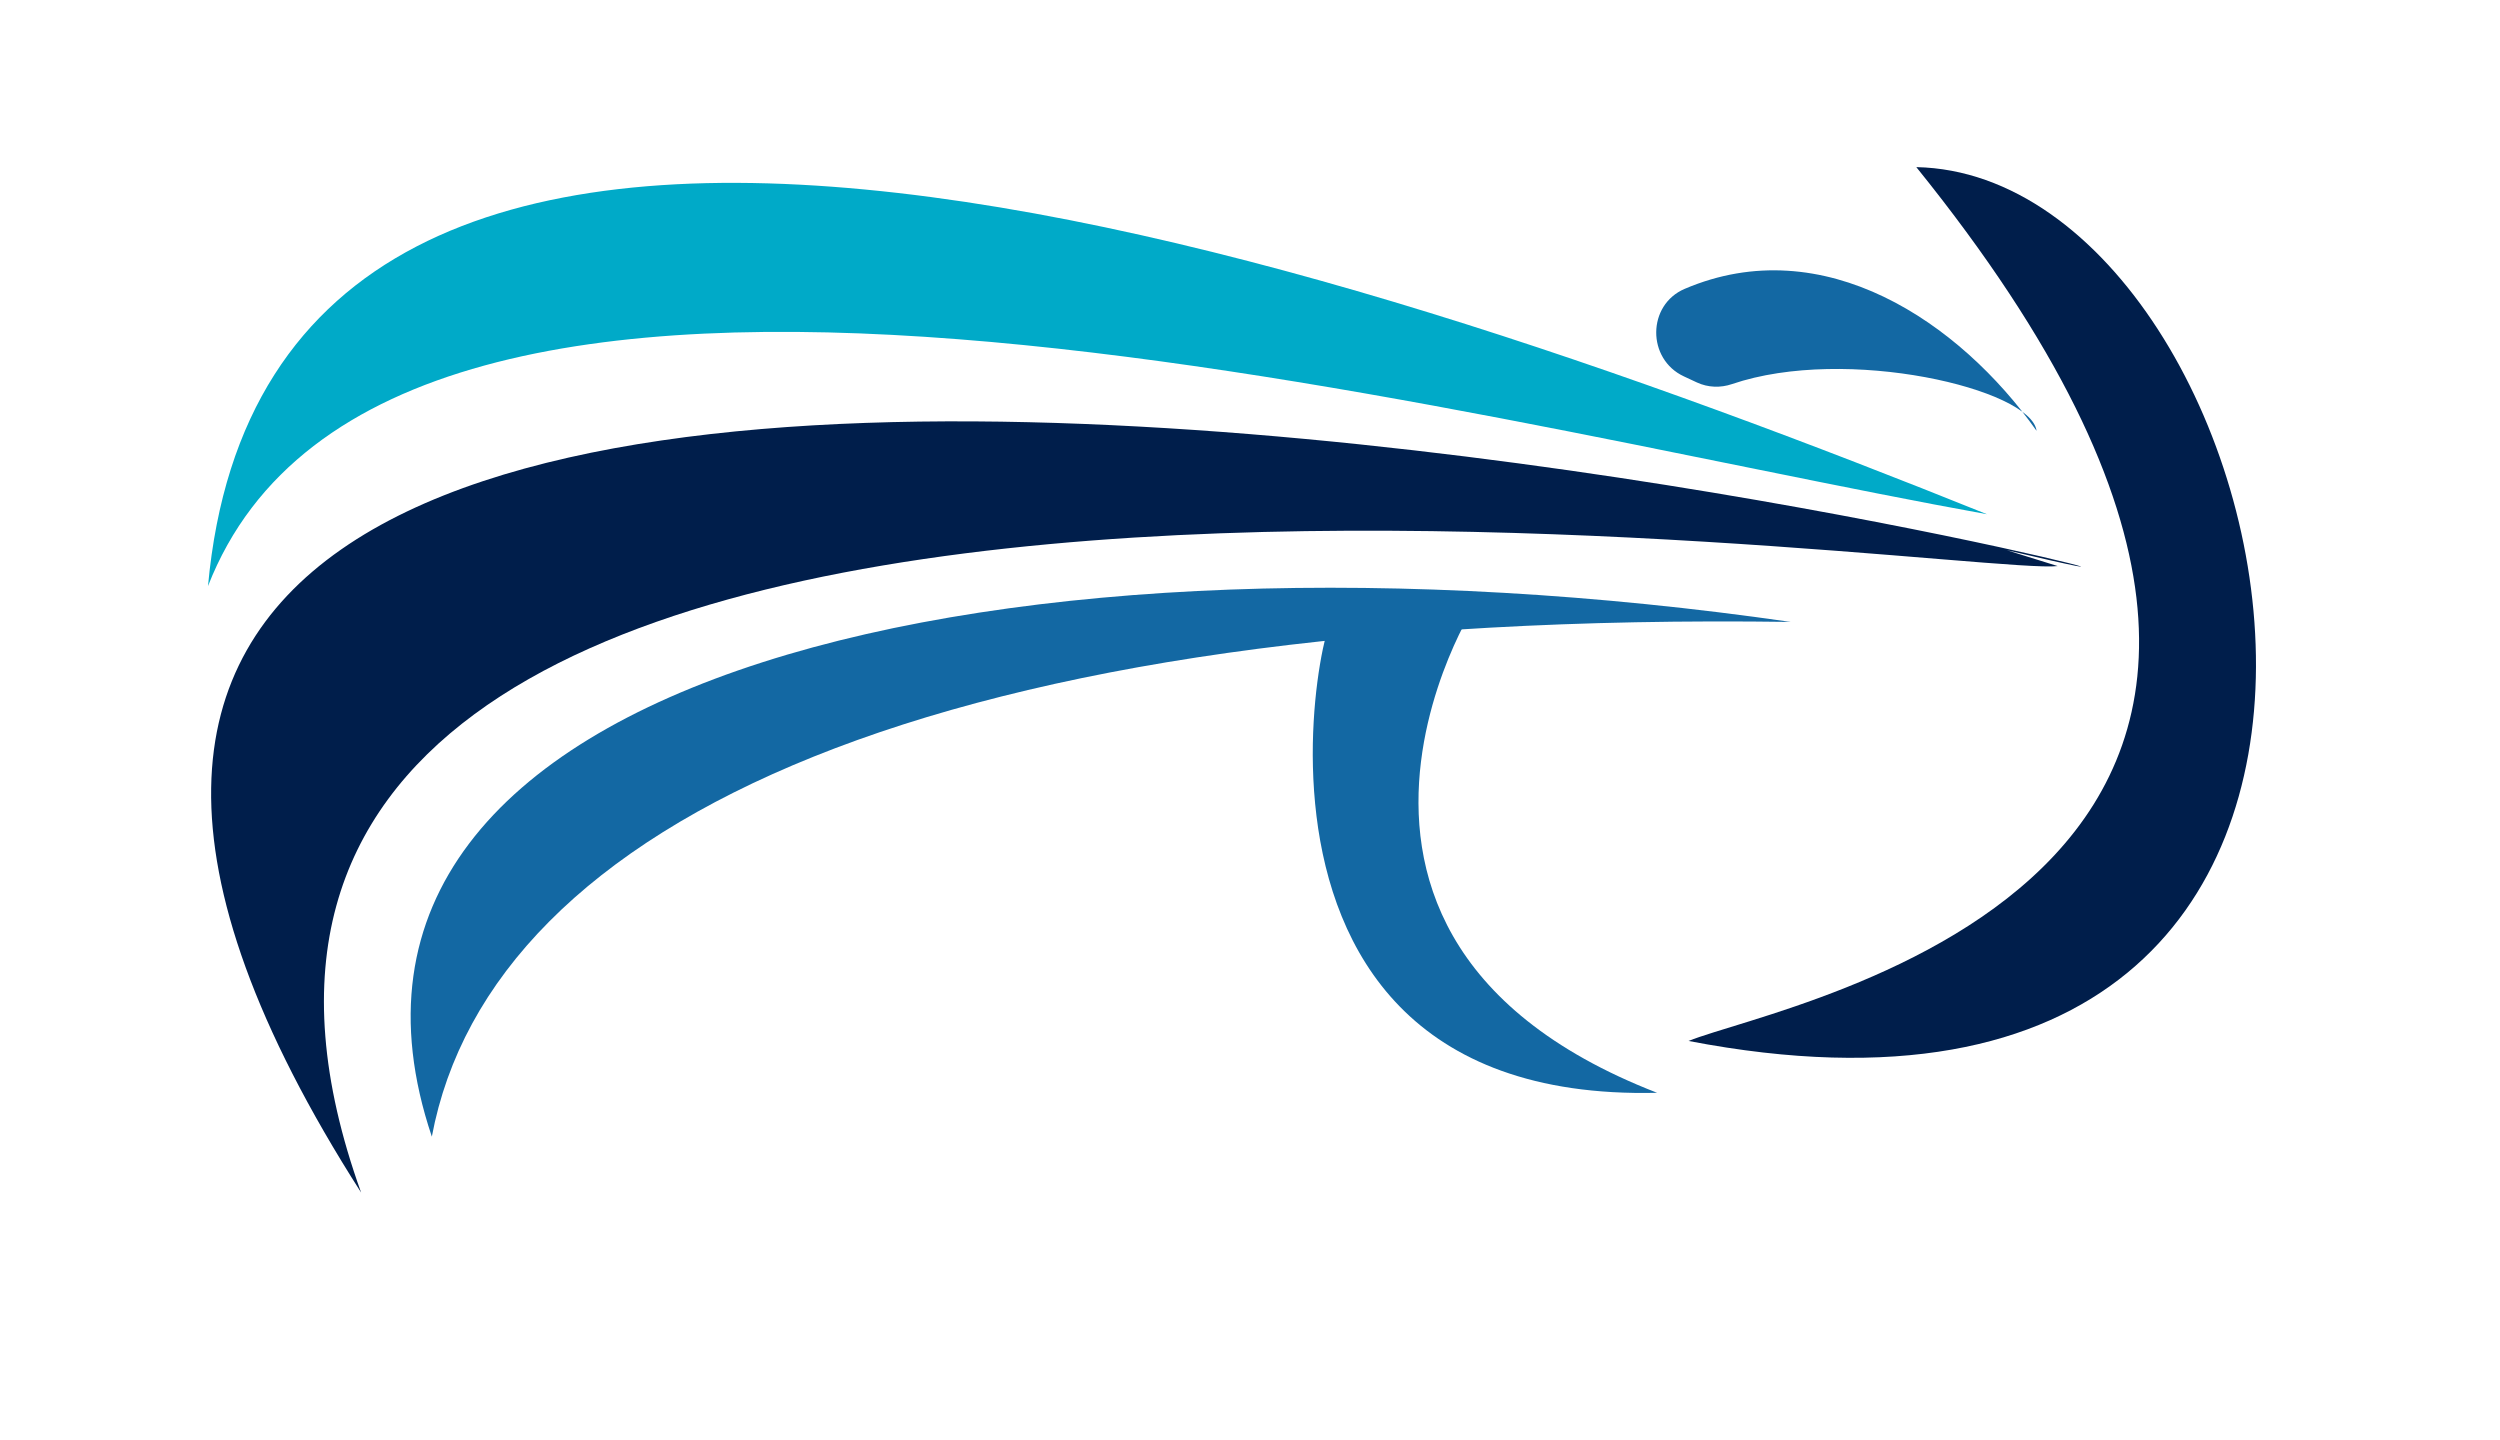
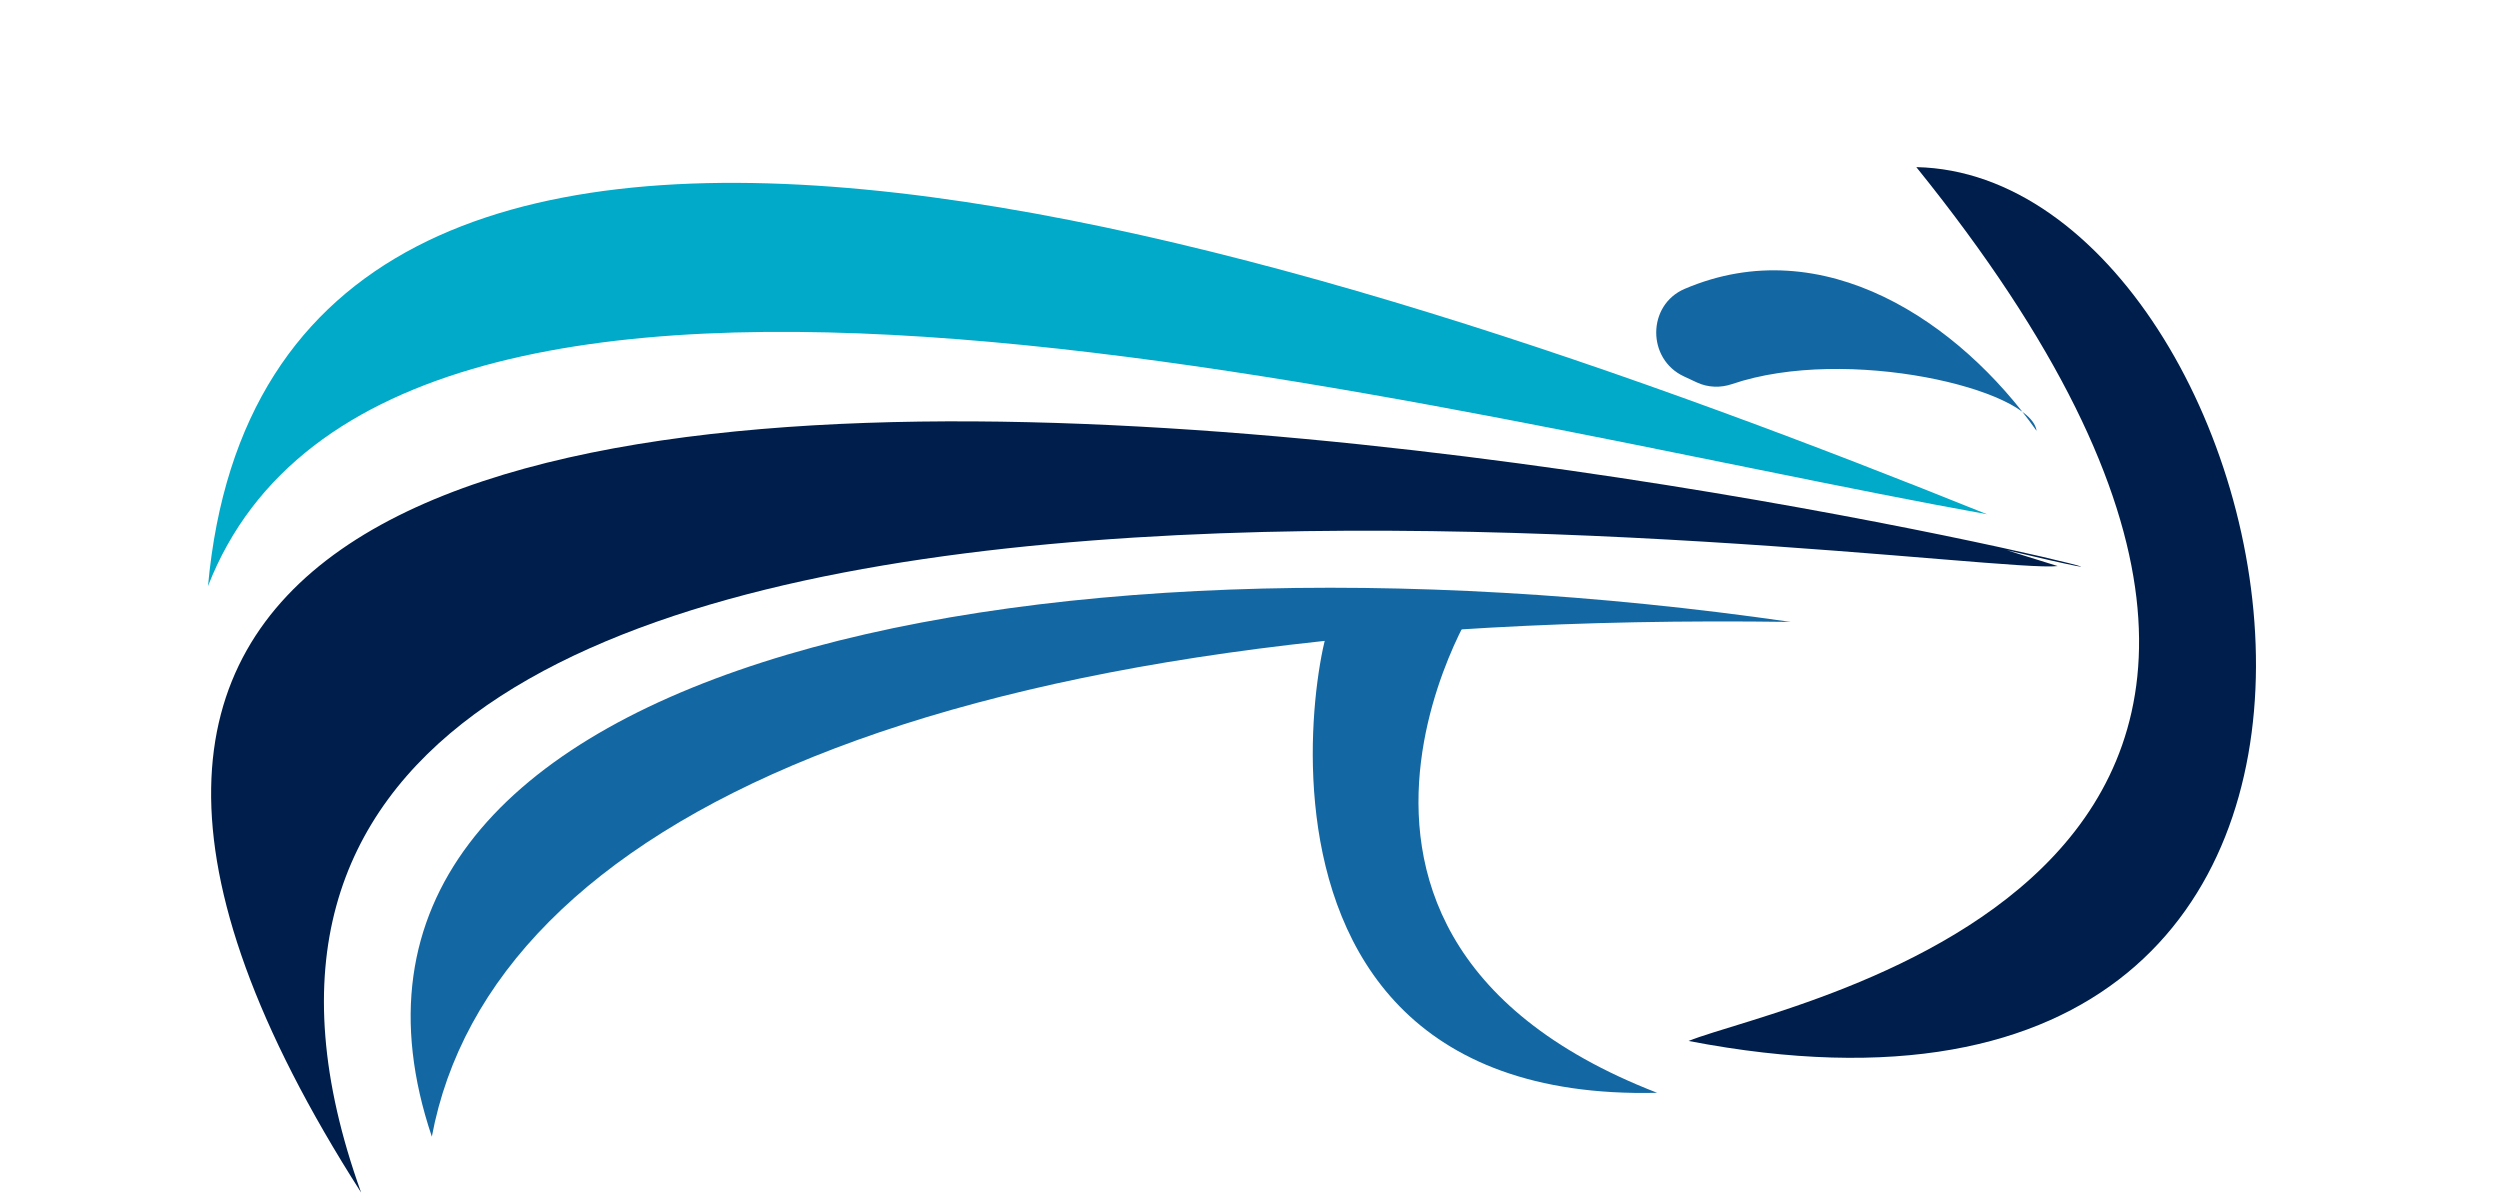
- <svg xmlns="http://www.w3.org/2000/svg" version="1.2" baseProfile="tiny-ps" x="0px" y="0px" viewBox="0 0 312.5 180" overflow="visible" xml:space="preserve">
+ <svg xmlns="http://www.w3.org/2000/svg" version="1.2" baseProfile="tiny-ps" x="0px" y="0px" viewBox="0 0 312.5 150" overflow="visible" xml:space="preserve">
  <g>
    <g>
      <path fill="#00AAC8" d="M248.37,64.28C179.16,51.81,48.58,15.4,26,73.26C33.85-12.54,162.96,29.86,248.37,64.28z" />
      <path fill="#001E4B" d="M257.21,70.76C244.45,72.26,4.4,35.85,45.14,149.07C-61.38-17.52,323.97,86.22,250.83,68.77L257.21,70.76z    " />
      <path fill="#1368A3" d="M223.83,77.74c-106.52-1.5-162.48,24.94-169.85,64.34C34.35,83.73,127.12,63.78,223.83,77.74z" />
      <path fill="#001E4B" d="M211.07,130.12c12.27-4.99,100.14-20.45,28.47-109.23C287.15,21.88,314.64,150.07,211.07,130.12z" />
      <path fill="#1368A3" d="M166.89,79.24c2.13-17.28-21.76,58.85,40.25,57.36c-54-20.95-16.69-69.83-24.05-58.86L166.89,79.24z" />
      <path fill="#1368A3" d="M212.12,47.81c1.38,0.64,2.95,0.69,4.38,0.2c14.35-4.88,37.41,0.64,38.07,5.84    c-9.6-13.58-26.63-25.16-43.99-17.74c-4.7,2.01-4.74,8.78-0.09,10.94L212.12,47.81z" />
    </g>
  </g>
  <path fill="none" stroke="#1D1D1B" stroke-miterlimit="10" d="M301.5-53.5c0,0,0.45,0,1,0" />
</svg>
